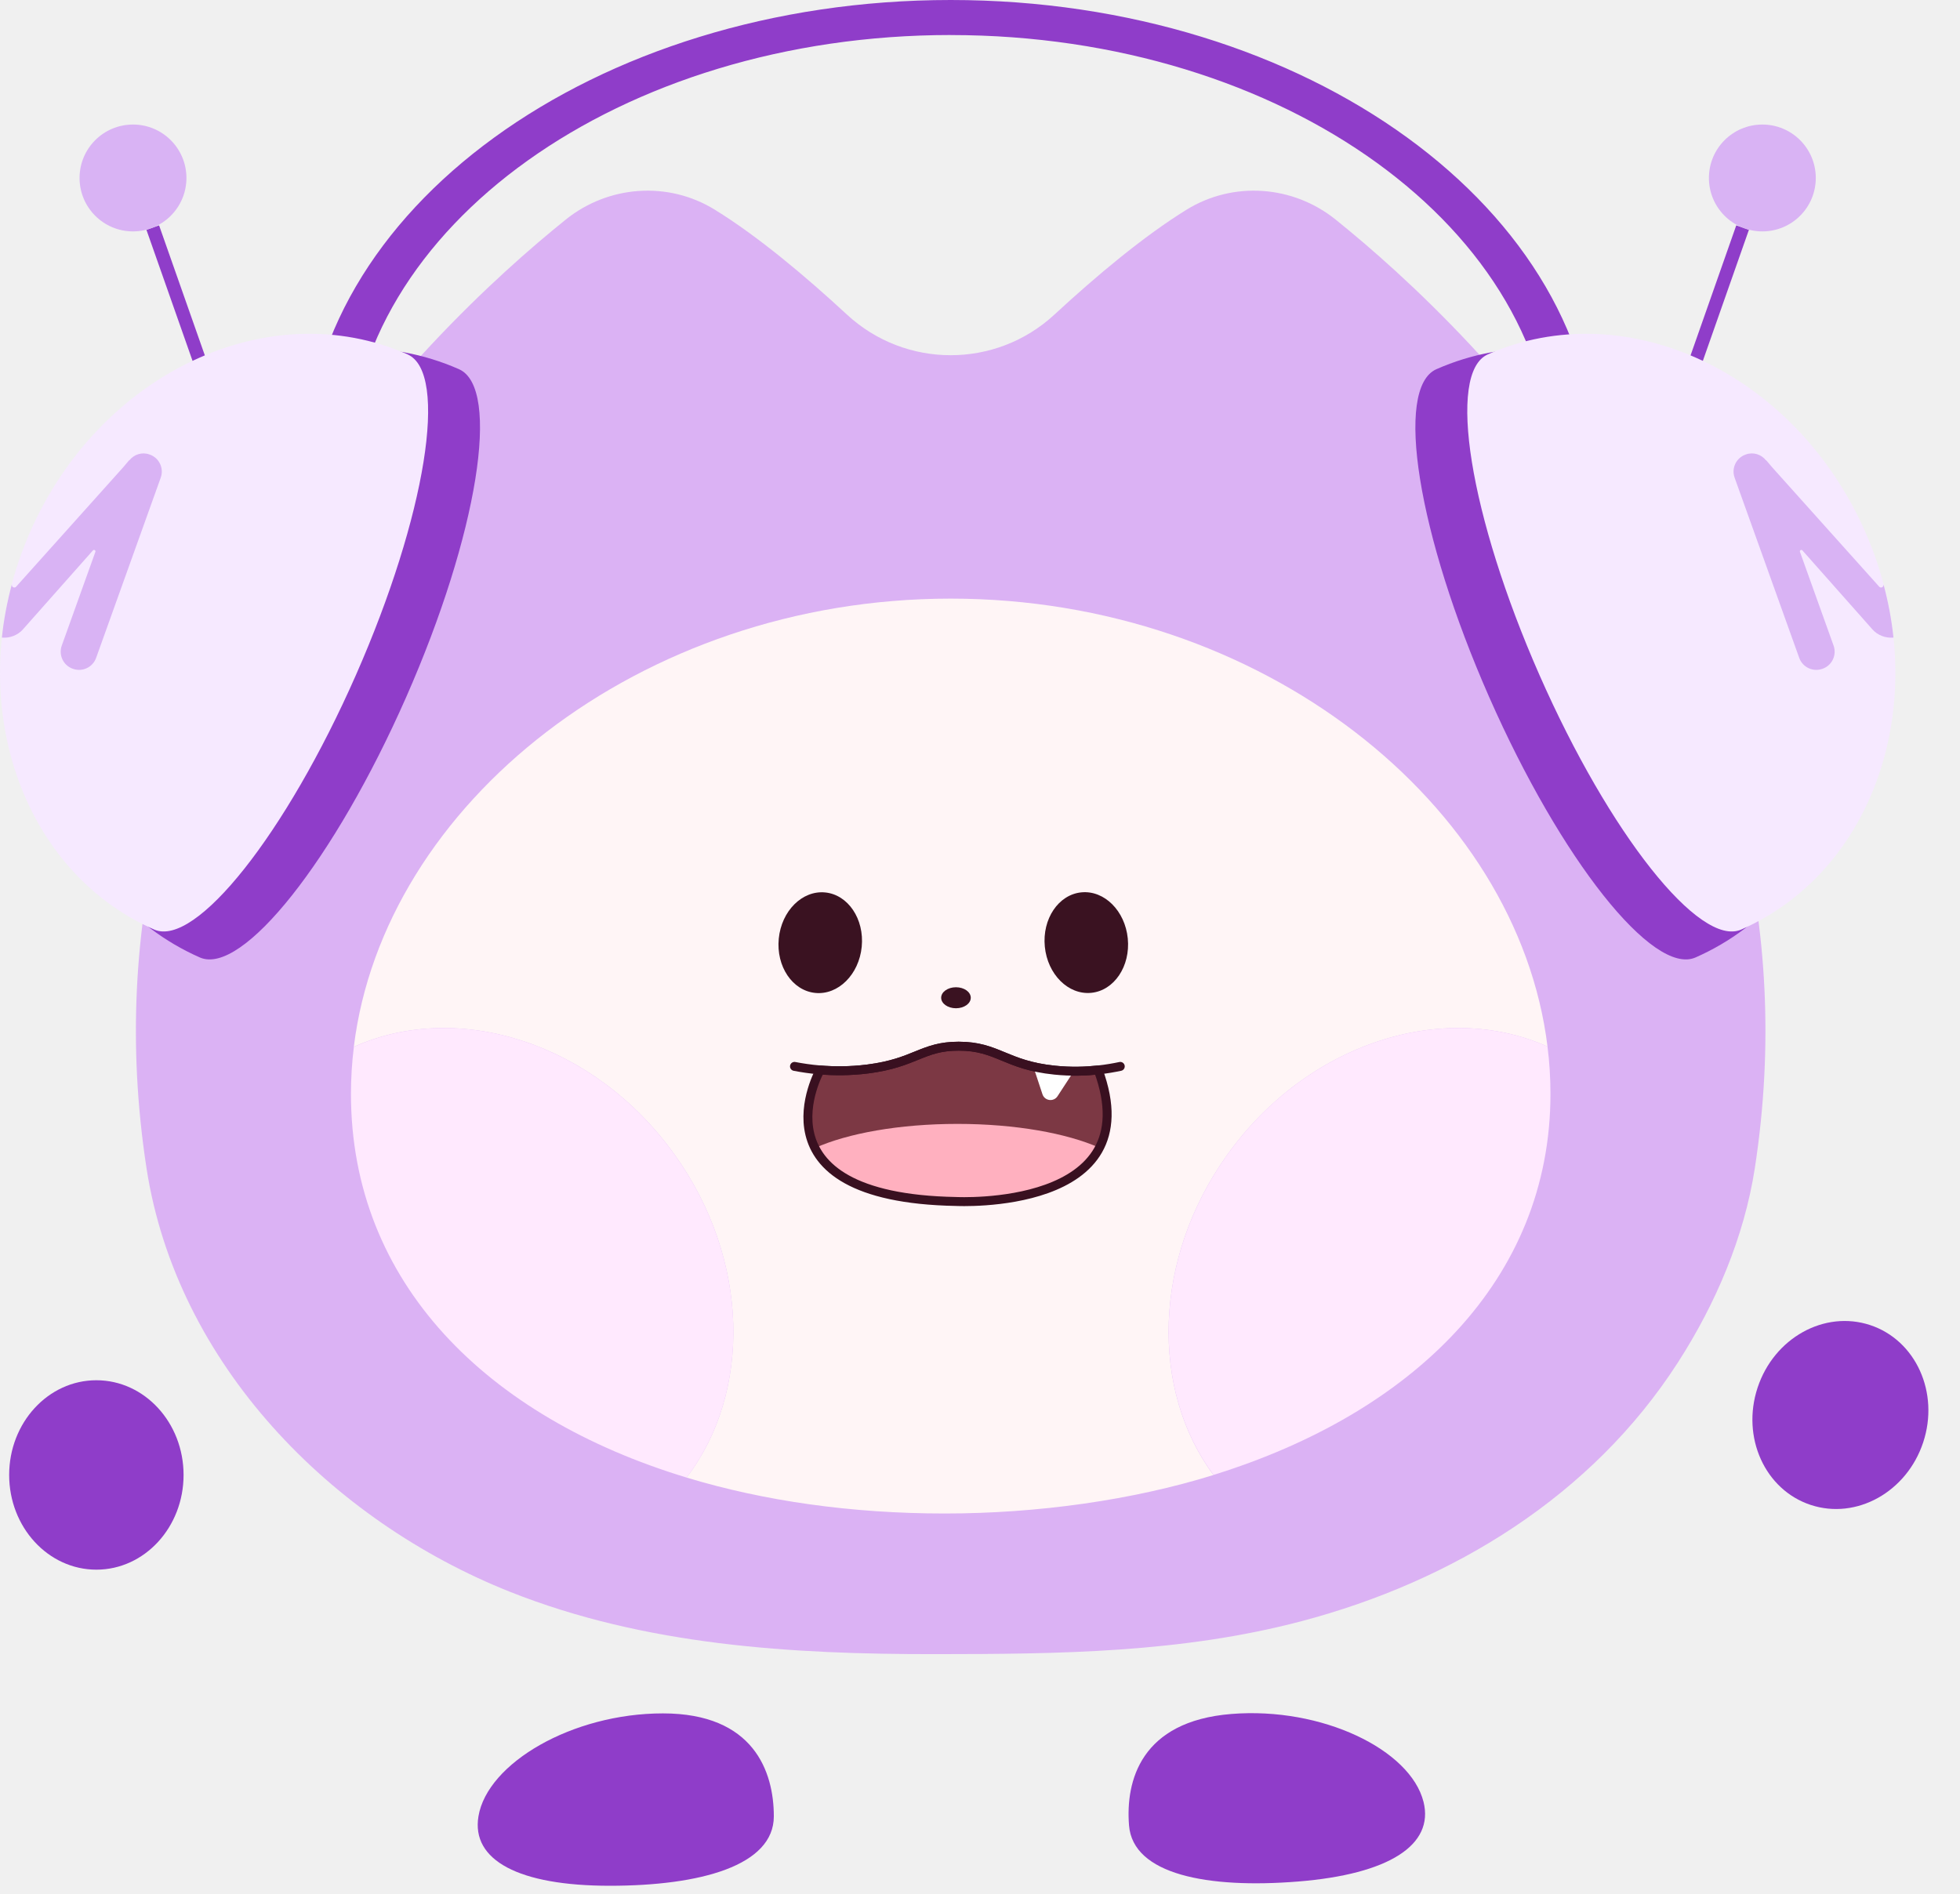
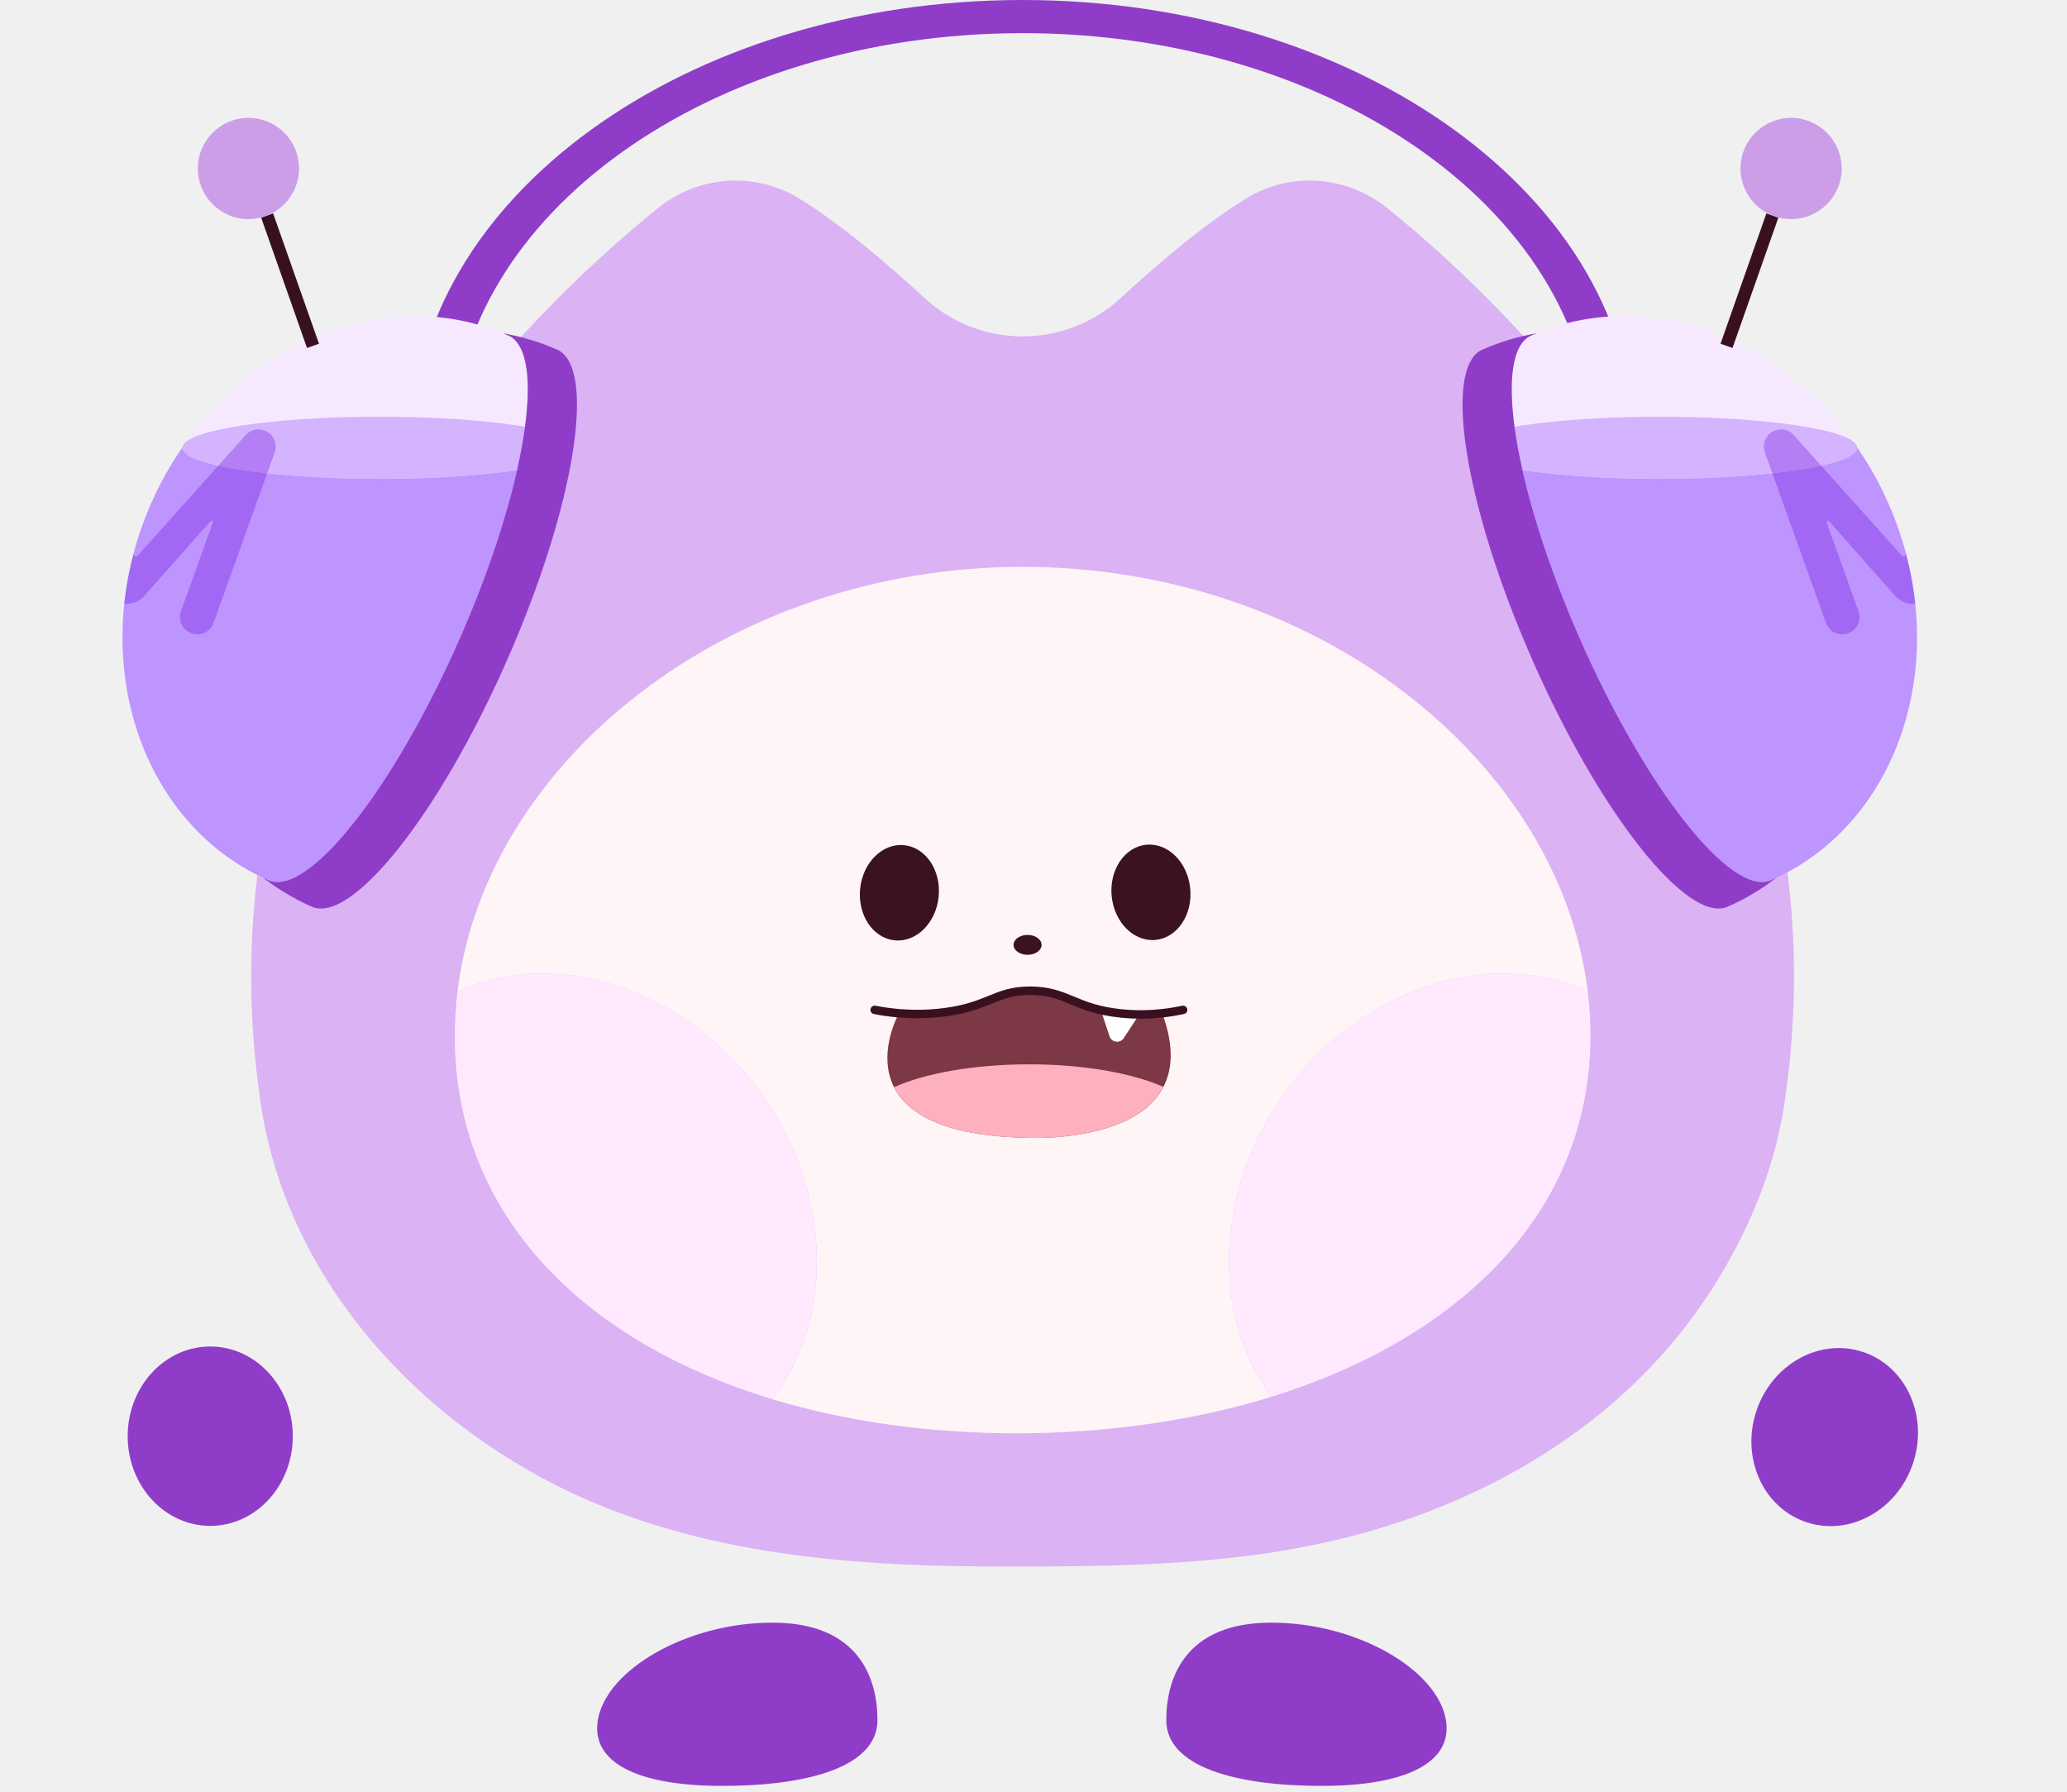
- <svg xmlns="http://www.w3.org/2000/svg" width="237" height="229" viewBox="0 0 237 229" fill="none">
-   <path d="M114.956 4.239C155.171 4.239 187.772 27.81 187.772 56.886C187.772 57.946 187.724 58.995 187.637 60.033C189.167 61.699 190.665 63.429 192.114 65.235C192.709 62.434 193.012 59.563 193.012 56.643C193.017 25.469 158.069 0 114.956 0C71.843 0 36.9 25.469 36.9 56.637C36.9 58.249 36.998 59.838 37.181 61.412C38.804 59.584 40.469 57.838 42.156 56.172C42.681 27.421 75.071 4.234 114.962 4.234L114.956 4.239Z" fill="#8F3DC9" />
-   <path d="M161.498 26.55C156.339 22.403 149.125 21.878 143.491 25.35C138.24 28.589 132.476 33.445 127.507 38.036C120.418 44.595 109.495 44.595 102.405 38.036C97.441 33.445 91.677 28.589 86.421 25.35C80.787 21.878 73.573 22.403 68.415 26.55C51.738 39.961 8.468 81.133 17.715 141.258C21.359 164.937 40.031 183.89 61.682 192.499C78.007 198.987 95.7 200.047 113.08 200.031C128.015 200.02 142.837 199.885 157.377 196.046C175.714 191.206 192.504 180.9 202.891 164.759C207.45 157.68 210.905 149.607 212.192 141.253C221.444 81.127 178.174 39.956 161.492 26.545L161.498 26.55Z" fill="#DBB2F4" />
-   <path d="M148.39 139.662C158.048 126.144 174.47 120.915 187.123 126.56C183.517 97.247 152.581 72.389 114.956 72.389C77.331 72.389 46.374 97.263 42.783 126.593C55.448 120.899 71.913 126.117 81.592 139.662C90.677 152.381 90.882 168.376 83.015 178.677C92.424 181.527 103 183.024 114.232 183.024C125.463 183.024 136.905 181.418 146.73 178.369C139.106 168.062 139.392 152.256 148.385 139.668L148.39 139.662Z" fill="#FFF5F6" />
-   <path d="M81.598 139.663C71.918 126.117 55.453 120.893 42.789 126.593C42.556 128.475 42.437 130.367 42.437 132.281C42.437 155.112 58.876 171.361 83.02 178.677C90.882 168.381 90.682 152.381 81.598 139.663Z" fill="#FFE9FE" />
-   <path d="M187.48 132.276C187.48 130.356 187.361 128.448 187.123 126.555C174.465 120.915 158.048 126.139 148.39 139.657C139.398 152.251 139.106 168.057 146.736 178.358C170.761 170.901 187.48 154.787 187.48 132.271V132.276Z" fill="#FFE9FE" />
-   <path d="M104.198 114.49C104.527 111.134 102.549 108.193 99.779 107.921C97.009 107.649 94.496 110.149 94.167 113.504C93.837 116.86 95.815 119.801 98.585 120.073C101.355 120.345 103.868 117.845 104.198 114.49Z" fill="#3A1221" />
-   <path d="M131.951 120.061C134.721 119.789 136.699 116.849 136.37 113.493C136.04 110.137 133.527 107.638 130.757 107.91C127.987 108.182 126.009 111.123 126.338 114.478C126.668 117.834 129.181 120.333 131.951 120.061Z" fill="#3A1221" />
-   <path d="M115.594 121.926C116.583 121.926 117.384 121.357 117.384 120.656C117.384 119.954 116.583 119.385 115.594 119.385C114.606 119.385 113.804 119.954 113.804 120.656C113.804 121.357 114.606 121.926 115.594 121.926Z" fill="#3A1221" />
-   <path d="M115.594 145.292C90.385 144.832 99.172 129.388 99.172 129.388C100.827 129.524 102.779 129.54 104.925 129.269C110.711 128.534 111.495 126.512 115.919 126.512C120.634 126.512 121.586 128.804 127.523 129.41C129.502 129.616 131.286 129.551 132.79 129.388C139.133 146.519 115.594 145.292 115.594 145.292Z" fill="#7C3844" />
-   <path d="M115.778 135.91C108.732 135.91 102.476 137.056 98.539 138.825C100.215 142.134 104.774 145.092 115.589 145.292C115.589 145.292 129.215 146 132.936 138.792C128.994 137.04 122.775 135.91 115.772 135.91H115.778Z" fill="#FFB0BF" />
-   <path d="M115.594 145.292C90.385 144.832 99.172 129.388 99.172 129.388C100.827 129.524 102.779 129.54 104.925 129.269C110.711 128.534 111.495 126.512 115.919 126.512C120.634 126.512 121.586 128.804 127.523 129.41C129.502 129.616 131.286 129.551 132.79 129.388C139.133 146.519 115.594 145.292 115.594 145.292Z" stroke="#391020" stroke-width="1.081" stroke-linecap="round" stroke-linejoin="round" />
-   <path d="M172.128 217.881C173.441 223.118 167.931 226.643 156.971 227.527C146.018 228.407 136.997 226.681 136.52 220.749C136.089 215.37 137.936 208.145 148.894 207.266C159.847 206.386 170.545 211.579 172.127 217.886L172.128 217.881Z" fill="#8F3DC9" />
-   <path d="M57.854 219.643C56.967 224.964 62.742 228.041 73.73 228.041C84.718 228.041 93.57 225.597 93.57 219.643C93.57 214.247 91.147 207.196 80.16 207.196C69.172 207.196 58.919 213.23 57.854 219.643Z" fill="#8F3DC9" />
-   <path d="M11.653 189.816C17.476 189.816 22.197 184.689 22.197 178.363C22.197 172.038 17.476 166.91 11.653 166.91C5.829 166.91 1.108 172.038 1.108 178.363C1.108 184.689 5.829 189.816 11.653 189.816Z" fill="#8F3DC9" />
-   <path d="M18.472 27.524L24.328 44.168" stroke="#8F3DC9" stroke-width="1.622" stroke-miterlimit="10" />
-   <path d="M16.081 27.983C19.65 27.983 22.543 25.09 22.543 21.521C22.543 17.953 19.65 15.06 16.081 15.06C12.513 15.06 9.62 17.953 9.62 21.521C9.62 25.09 12.513 27.983 16.081 27.983Z" fill="#D9B3F4" />
-   <path d="M55.496 44.644C38.382 37.105 17.493 46.92 8.841 66.565C0.189 86.21 7.051 108.245 24.166 115.783C29.292 118.044 40.463 103.947 49.115 84.301C57.767 64.656 60.622 46.904 55.496 44.644Z" fill="#8F3DC9" />
-   <path d="M49.278 42.848C32.542 35.478 12.118 45.076 3.661 64.283C-4.796 83.49 1.909 105.039 18.645 112.409C23.658 114.615 34.581 100.837 43.038 81.63C51.495 62.423 54.291 45.06 49.278 42.854V42.848Z" fill="#F6E9FF" />
-   <path d="M2.796 76.082L11.237 66.56C11.367 66.414 11.599 66.555 11.534 66.733L7.468 78.072C7.062 79.208 7.652 80.462 8.787 80.868L8.825 80.879C9.961 81.284 11.215 80.695 11.621 79.559L19.434 57.767C19.845 56.627 19.251 55.377 18.115 54.972L18.066 54.956C17.163 54.631 16.206 54.956 15.638 55.669C15.633 55.669 15.606 55.669 15.606 55.669L14.93 56.47L1.947 70.951C1.768 71.145 1.444 71.026 1.433 70.767V70.659C0.855 72.811 0.449 74.963 0.227 77.104C1.184 77.186 2.142 76.829 2.796 76.088V76.082Z" fill="#D9B3F4" />
-   <path d="M210.71 27.524L204.86 44.168" stroke="#8F3DC9" stroke-width="1.622" stroke-miterlimit="10" />
-   <path d="M213.101 27.983C216.669 27.983 219.562 25.09 219.562 21.521C219.562 17.953 216.669 15.06 213.101 15.06C209.532 15.06 206.639 17.953 206.639 21.521C206.639 25.09 209.532 27.983 213.101 27.983Z" fill="#D9B3F4" />
-   <path d="M173.691 44.644C190.806 37.105 211.695 46.92 220.347 66.565C228.998 86.21 222.136 108.245 205.022 115.783C199.896 118.044 188.724 103.947 180.072 84.301C171.42 64.656 168.565 46.904 173.691 44.644Z" fill="#8F3DC9" />
-   <path d="M179.91 42.848C196.646 35.478 217.07 45.076 225.527 64.283C233.984 83.49 227.279 105.039 210.543 112.409C205.53 114.615 194.607 100.837 186.15 81.63C177.693 62.423 174.897 45.06 179.91 42.854V42.848Z" fill="#F6E9FF" />
-   <path d="M226.386 76.082L217.946 66.56C217.816 66.414 217.583 66.555 217.648 66.733L221.714 78.072C222.12 79.208 221.531 80.462 220.395 80.868L220.357 80.879C219.222 81.284 217.967 80.695 217.562 79.559L209.748 57.767C209.337 56.627 209.932 55.377 211.067 54.972L211.116 54.956C212.019 54.631 212.976 54.956 213.544 55.669C213.549 55.669 213.576 55.669 213.576 55.669L214.252 56.47L227.235 70.951C227.414 71.145 227.738 71.026 227.749 70.767V70.659C228.328 72.811 228.733 74.963 228.955 77.104C227.998 77.186 227.041 76.829 226.386 76.088V76.082Z" fill="#D9B3F4" />
-   <path d="M232.549 174.421C234.534 168.415 231.661 162.065 226.132 160.238C220.602 158.41 214.511 161.797 212.526 167.803C210.541 173.808 213.414 180.159 218.943 181.986C224.473 183.814 230.564 180.427 232.549 174.421Z" fill="#8F3DC9" />
-   <path d="M125.009 129.167L126.052 132.325C126.323 133.136 127.409 133.276 127.874 132.563L129.74 129.702L125.014 129.167H125.009Z" fill="white" />
-   <path d="M135.461 128.956C134.725 129.113 133.822 129.275 132.79 129.388C131.286 129.551 129.502 129.616 127.523 129.41C121.585 128.804 120.634 126.512 115.918 126.512C111.495 126.512 110.711 128.534 104.925 129.269C102.778 129.54 100.826 129.524 99.172 129.388C97.971 129.286 96.922 129.123 96.068 128.956" stroke="#391020" stroke-width="1.081" stroke-linecap="round" stroke-linejoin="round" />
+ <svg xmlns="http://www.w3.org/2000/svg" width="270" height="234" viewBox="0 0 270 234" fill="none">
+   <path d="M133.578 4.33C174.71 4.33 208.054 28.439 208.054 58.177C208.054 59.261 208.004 60.334 207.916 61.396C209.481 63.099 211.013 64.869 212.495 66.716C213.104 63.851 213.413 60.914 213.413 57.928C213.413 26.049 177.669 0 133.578 0C89.488 0 53.744 26.049 53.744 57.928C53.744 59.576 53.843 61.202 54.031 62.812C55.69 60.942 57.394 59.156 59.119 57.452C59.656 28.046 92.784 4.33 133.584 4.33H133.578Z" fill="#8F3DC9" />
+   <path d="M181.181 27.156C175.905 22.914 168.527 22.377 162.764 25.928C157.393 29.241 151.498 34.207 146.415 38.903C139.165 45.611 127.993 45.611 120.742 38.903C115.665 34.207 109.769 29.241 104.393 25.928C98.63 22.377 91.252 22.914 85.976 27.156C68.92 40.872 24.664 82.982 34.121 144.477C37.849 168.696 56.946 188.081 79.091 196.885C95.788 203.522 113.884 204.606 131.659 204.59C146.935 204.579 162.095 204.44 176.966 200.514C195.721 195.564 212.893 185.022 223.518 168.513C228.18 161.274 231.714 153.016 233.031 144.472C242.494 82.976 198.237 40.866 181.175 27.15L181.181 27.156Z" fill="#DBB2F4" />
+   <path d="M167.774 142.84C177.652 129.013 194.449 123.665 207.39 129.439C203.701 99.458 172.06 74.033 133.578 74.033C95.096 74.033 63.433 99.474 59.761 129.472C72.713 123.649 89.554 128.986 99.454 142.84C108.746 155.848 108.956 172.208 100.909 182.744C110.532 185.658 121.35 187.19 132.837 187.19C144.324 187.19 156.027 185.548 166.076 182.428C158.278 171.887 158.571 155.721 167.769 142.845L167.774 142.84Z" fill="#FFF5F6" />
+   <path d="M99.454 142.839C89.555 128.985 72.714 123.642 59.761 129.471C59.523 131.396 59.401 133.332 59.401 135.29C59.401 158.64 76.215 175.26 100.909 182.743C108.95 172.212 108.746 155.847 99.454 142.839Z" fill="#FFE9FE" />
+   <path d="M207.756 135.284C207.756 133.321 207.634 131.369 207.391 129.433C194.444 123.664 177.653 129.007 167.775 142.834C158.577 155.715 158.279 171.881 166.082 182.417C190.655 174.79 207.756 158.308 207.756 135.279V135.284Z" fill="#FFE9FE" />
+   <path d="M122.611 117.098C122.948 113.666 120.925 110.658 118.092 110.38C115.259 110.102 112.689 112.658 112.352 116.09C112.014 119.522 114.038 122.53 116.871 122.809C119.704 123.087 122.274 120.53 122.611 117.098Z" fill="#3A1221" />
+   <path d="M150.952 122.753C153.785 122.474 155.808 119.467 155.471 116.035C155.134 112.603 152.564 110.046 149.731 110.324C146.898 110.603 144.874 113.61 145.211 117.042C145.549 120.474 148.119 123.031 150.952 122.753Z" fill="#3A1221" />
+   <path d="M134.226 124.699C135.237 124.699 136.056 124.117 136.056 123.399C136.056 122.682 135.237 122.1 134.226 122.1C133.215 122.1 132.395 122.682 132.395 123.399C132.395 124.117 133.215 124.699 134.226 124.699Z" fill="#3A1221" />
+   <path d="M134.226 148.598C108.442 148.127 117.429 132.332 117.429 132.332C119.121 132.47 121.118 132.487 123.314 132.21C129.231 131.458 130.033 129.39 134.557 129.39C139.38 129.39 140.354 131.735 146.426 132.354C148.45 132.564 150.276 132.498 151.813 132.332C158.301 149.853 134.226 148.598 134.226 148.598Z" fill="#7C3844" />
+   <path d="M134.419 139.002C127.212 139.002 120.813 140.174 116.787 141.983C118.502 145.368 123.164 148.393 134.225 148.598C134.225 148.598 148.162 149.322 151.968 141.95C147.936 140.158 141.575 139.002 134.413 139.002H134.419Z" fill="#FFB0BF" />
+   <path d="M66.403 43.819C49.286 36.281 28.397 46.098 19.747 65.743C11.097 85.387 17.955 107.427 35.072 114.965C40.199 117.222 51.371 103.13 60.021 83.485C68.671 63.84 71.53 46.081 66.403 43.825V43.819Z" fill="#F6E9FF" />
+   <path d="M49.59 62.54C63.824 62.54 75.363 60.722 75.363 58.48C75.363 56.238 63.824 54.421 49.59 54.421C35.356 54.421 23.817 56.238 23.817 58.48C23.817 60.722 35.356 62.54 49.59 62.54Z" fill="#D4B3FF" />
+   <path d="M49.59 62.541C35.354 62.541 23.817 60.721 23.817 58.481C23.817 58.465 23.823 58.448 23.823 58.432C22.269 60.683 20.892 63.122 19.741 65.743C11.091 85.388 17.949 107.428 35.067 114.966C40.194 117.222 51.365 103.13 60.015 83.486C63.527 75.505 66.088 67.839 67.543 61.396C62.903 62.104 56.57 62.546 49.59 62.546V62.541Z" fill="#BE94FF" />
+   <path d="M34.895 28.145L40.885 45.169" stroke="#391020" stroke-width="1.659" stroke-miterlimit="10" />
+   <path d="M32.451 28.615C36.101 28.615 39.06 25.656 39.06 22.006C39.06 18.355 36.101 15.396 32.451 15.396C28.801 15.396 25.842 18.355 25.842 22.006C25.842 25.656 28.801 28.615 32.451 28.615Z" fill="#CC9EE8" />
+   <path d="M72.758 45.655C70.447 44.638 68.068 43.941 65.662 43.52C65.906 43.62 66.155 43.714 66.398 43.819C71.525 46.076 68.666 63.835 60.016 83.479C51.366 103.124 40.194 117.222 35.067 114.96C34.824 114.855 34.591 114.733 34.353 114.617C36.284 116.11 38.407 117.393 40.719 118.411C45.962 120.723 57.389 106.304 66.238 86.212C75.087 66.119 78.007 47.962 72.764 45.65L72.758 45.655Z" fill="#8F3DC9" />
+   <g style="mix-blend-mode:multiply">
+     <path d="M18.862 77.81L27.495 68.071C27.628 67.922 27.866 68.065 27.799 68.248L23.64 79.846C23.226 81.007 23.828 82.29 24.99 82.705L25.029 82.716C26.19 83.131 27.473 82.528 27.888 81.367L35.88 59.078C36.3 57.911 35.692 56.634 34.53 56.219L34.48 56.202C33.557 55.87 32.578 56.202 31.997 56.932C31.992 56.932 31.964 56.932 31.964 56.932L31.273 57.751L17.994 72.562C17.811 72.761 17.479 72.639 17.468 72.374V72.263C16.876 74.464 16.462 76.666 16.235 78.856C17.214 78.939 18.193 78.574 18.862 77.816V77.81Z" fill="#D9B3F4" />
+   </g>
+   <path d="M200.007 43.819C217.125 36.281 238.014 46.098 246.664 65.743C255.314 85.387 248.456 107.427 231.338 114.965C226.211 117.222 215.04 103.13 206.39 83.485C197.74 63.84 194.88 46.081 200.007 43.825V43.819Z" fill="#F6E9FF" />
+   <path d="M216.82 62.54C231.054 62.54 242.593 60.722 242.593 58.48C242.593 56.238 231.054 54.421 216.82 54.421C202.586 54.421 191.047 56.238 191.047 58.48C191.047 60.722 202.586 62.54 216.82 62.54Z" fill="#D4B3FF" />
+   <path d="M216.82 62.541C231.056 62.541 242.593 60.721 242.593 58.481C242.593 58.465 242.587 58.448 242.587 58.432C244.142 60.683 245.519 63.122 246.669 65.743C255.319 85.388 248.461 107.428 231.344 114.966C226.217 117.222 215.045 103.13 206.395 83.486C202.883 75.505 200.322 67.839 198.868 61.396C203.508 62.104 209.84 62.546 216.82 62.546V62.541Z" fill="#BE94FF" />
+   <path d="M231.515 28.145L225.525 45.169" stroke="#391020" stroke-width="1.659" stroke-miterlimit="10" />
+   <path d="M233.96 28.615C237.61 28.615 240.569 25.656 240.569 22.006C240.569 18.355 237.61 15.396 233.96 15.396C230.31 15.396 227.351 18.355 227.351 22.006C227.351 25.656 230.31 28.615 233.96 28.615Z" fill="#CC9EE8" />
+   <path d="M193.652 45.655C195.964 44.638 198.342 43.941 200.748 43.52C200.505 43.62 200.256 43.714 200.013 43.819C194.886 46.076 197.745 63.835 206.395 83.479C215.045 103.124 226.217 117.222 231.344 114.96C231.587 114.855 231.819 114.733 232.057 114.617C230.127 116.11 228.003 117.393 225.691 118.411C220.448 120.723 209.022 106.304 200.173 86.212C191.324 66.119 188.404 47.962 193.647 45.65L193.652 45.655Z" fill="#8F3DC9" />
+   <g style="mix-blend-mode:multiply">
+     <path d="M247.548 77.81L238.915 68.071C238.782 67.922 238.545 68.065 238.611 68.248L242.77 79.846C243.185 81.007 242.582 82.29 241.42 82.705L241.382 82.716C240.22 83.131 238.937 82.528 238.522 81.367L230.531 59.078C230.11 57.911 230.719 56.634 231.88 56.219L231.93 56.202C232.854 55.87 233.832 56.202 234.413 56.932C234.419 56.932 234.446 56.932 234.446 56.932L235.138 57.751L248.417 72.562C248.599 72.761 248.931 72.639 248.942 72.374V72.263C249.534 74.464 249.949 76.666 250.176 78.856C249.197 78.939 248.218 78.574 247.548 77.816V77.81Z" fill="#D9B3F4" />
+   </g>
+   <path d="M143.86 132.105L144.927 135.335C145.204 136.165 146.315 136.309 146.791 135.579L148.699 132.653L143.865 132.105H143.86Z" fill="white" />
+   <path d="M154.545 131.89C153.793 132.05 152.869 132.216 151.813 132.332C150.275 132.498 148.45 132.564 146.426 132.354C140.354 131.735 139.38 129.39 134.557 129.39C130.033 129.39 129.231 131.458 123.314 132.21C121.118 132.487 119.121 132.47 117.429 132.332C116.201 132.227 115.128 132.061 114.254 131.89" stroke="#391020" stroke-width="1.106" stroke-linecap="round" stroke-linejoin="round" />
+   <path d="M78.09 224.65C77.183 230.092 83.089 233.239 94.328 233.239C105.566 233.239 114.619 230.739 114.619 224.65C114.619 219.13 112.142 211.918 100.903 211.918C89.665 211.918 79.179 218.09 78.09 224.65Z" fill="#8F3DC9" />
+   <path d="M188.874 224.65C189.781 230.092 183.874 233.239 172.636 233.239C161.397 233.239 152.344 230.739 152.344 224.65C152.344 219.13 154.822 211.918 166.06 211.918C177.298 211.918 187.784 218.09 188.874 224.65Z" fill="#8F3DC9" />
+   <path d="M27.462 199.28C33.418 199.28 38.247 194.036 38.247 187.566C38.247 181.097 33.418 175.853 27.462 175.853C21.506 175.853 16.677 181.097 16.677 187.566C16.677 194.036 21.506 199.28 27.462 199.28Z" fill="#8F3DC9" />
+   <path d="M249.896 191.069C251.926 184.926 248.987 178.431 243.332 176.562C237.677 174.693 231.446 178.157 229.416 184.3C227.386 190.442 230.324 196.937 235.98 198.806C241.635 200.676 247.865 197.211 249.896 191.069Z" fill="#8F3DC9" />
</svg>
